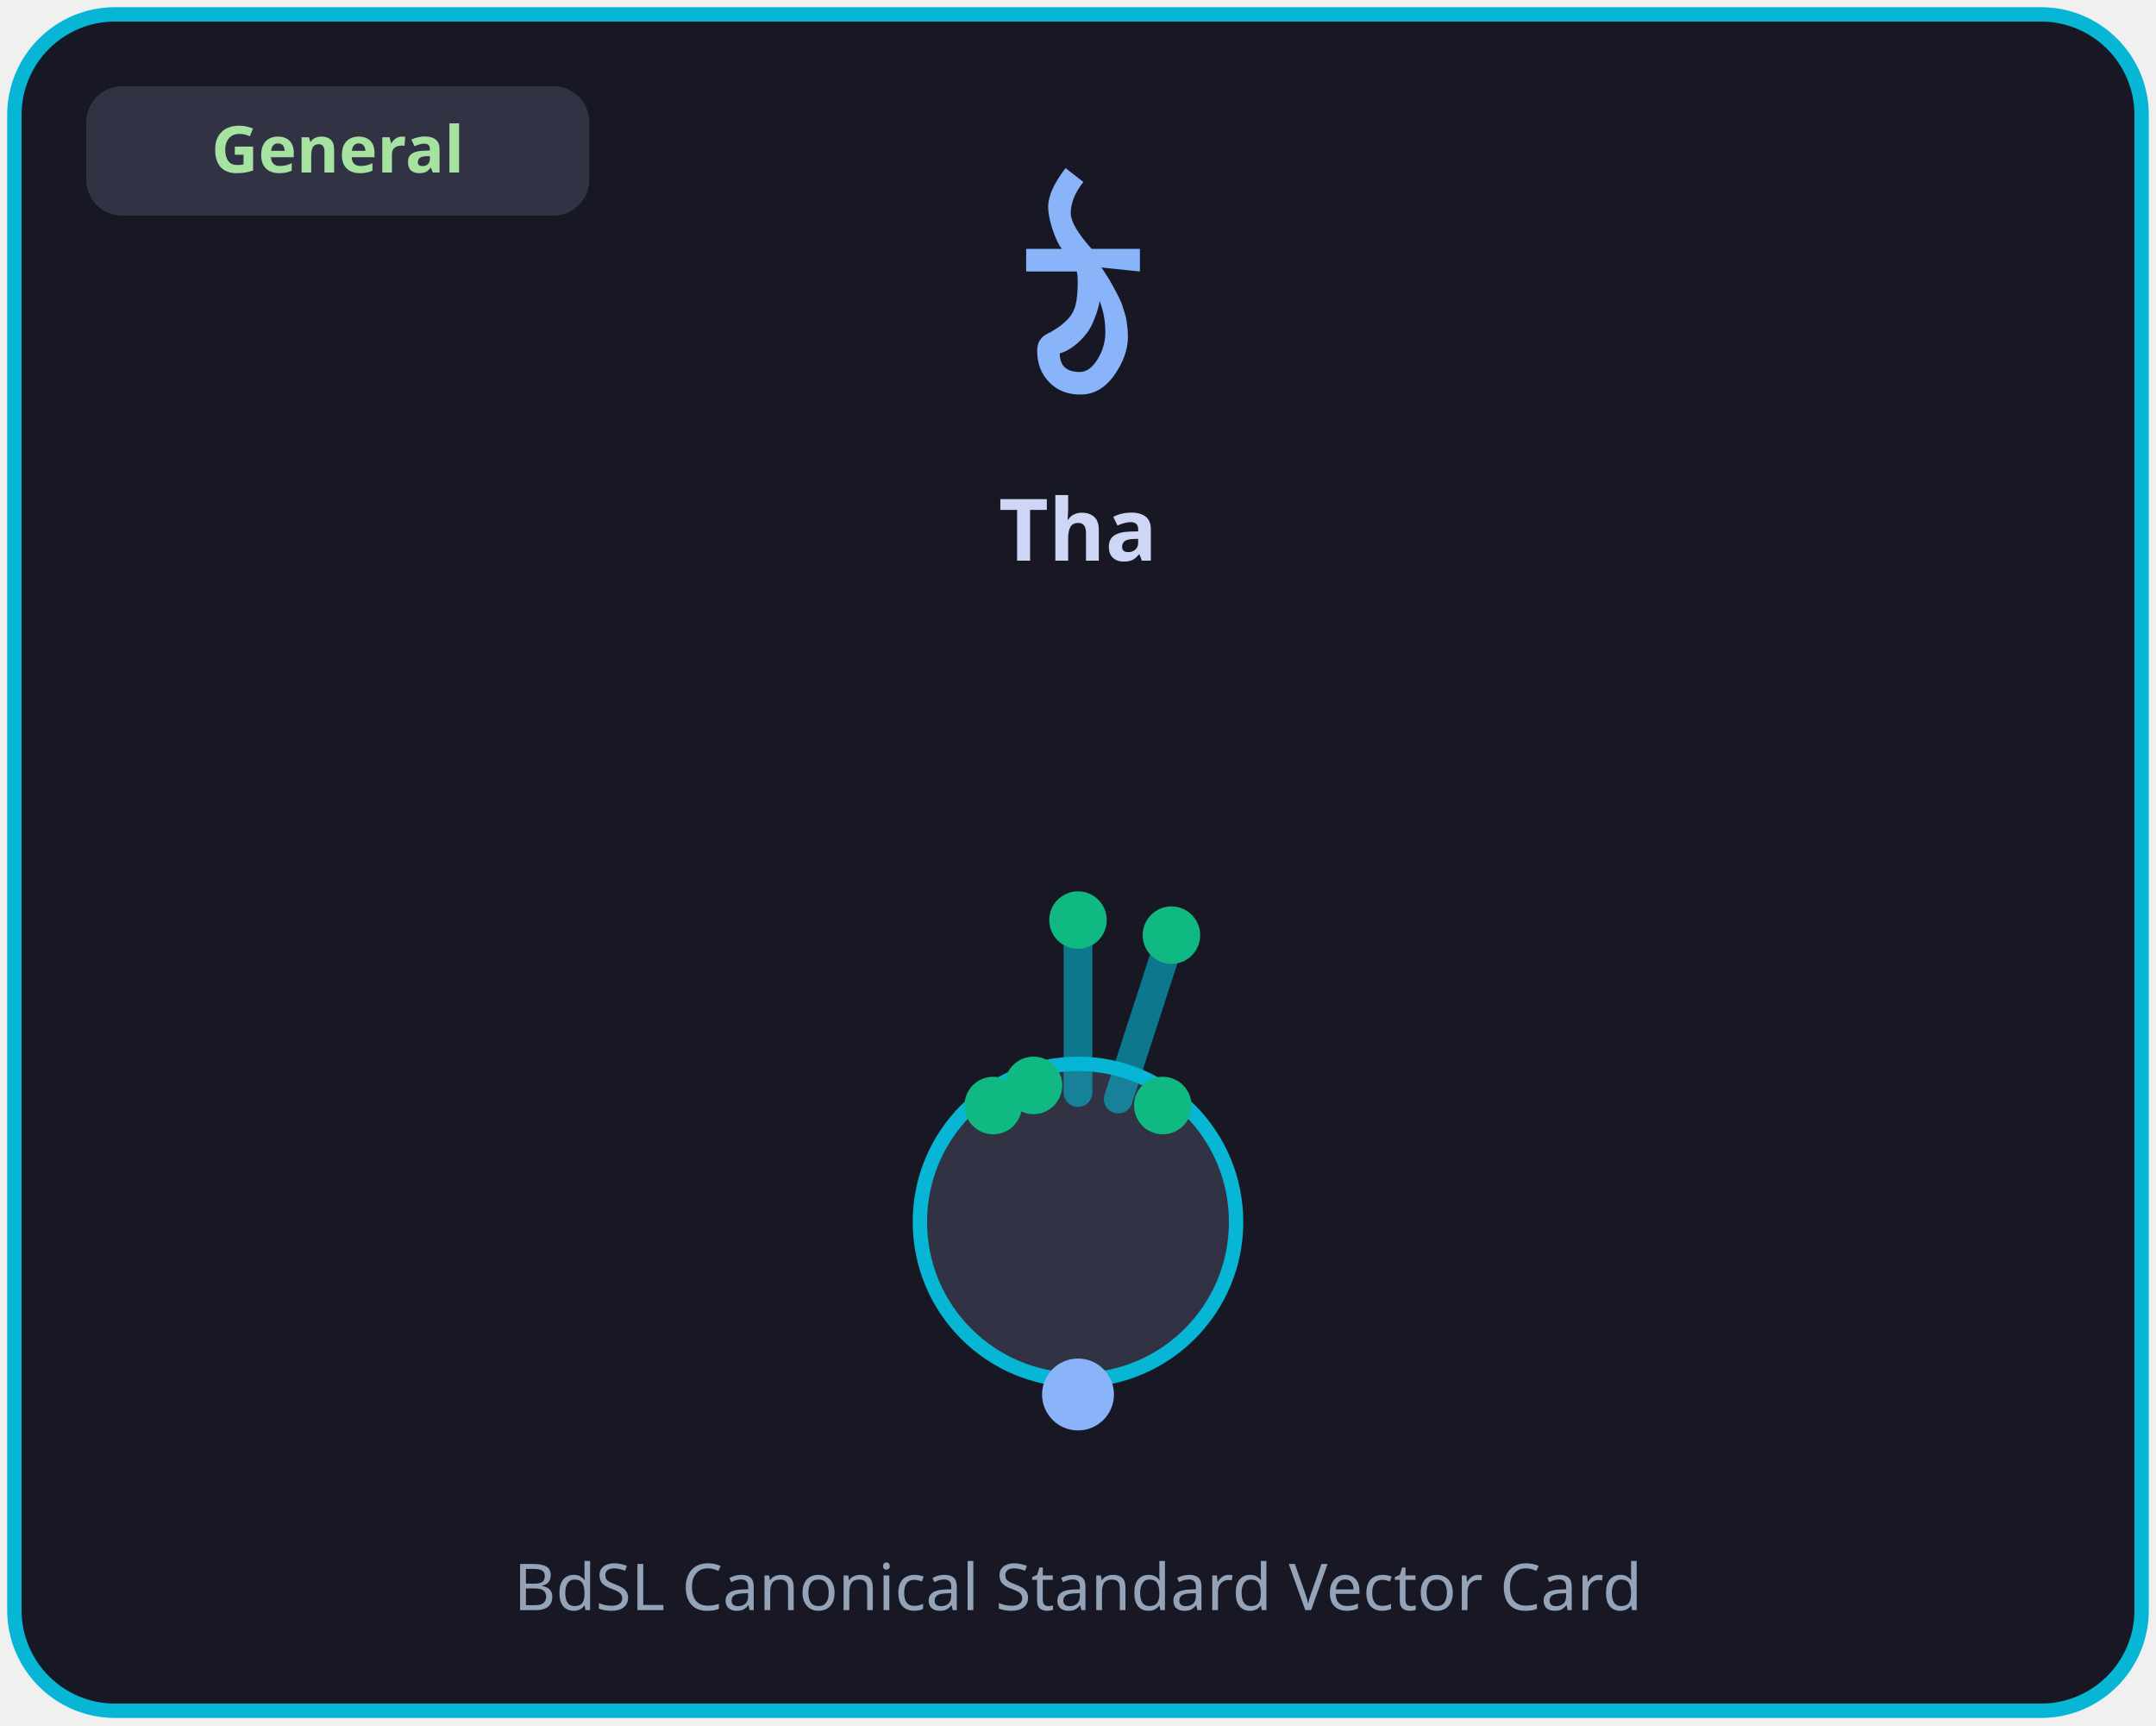
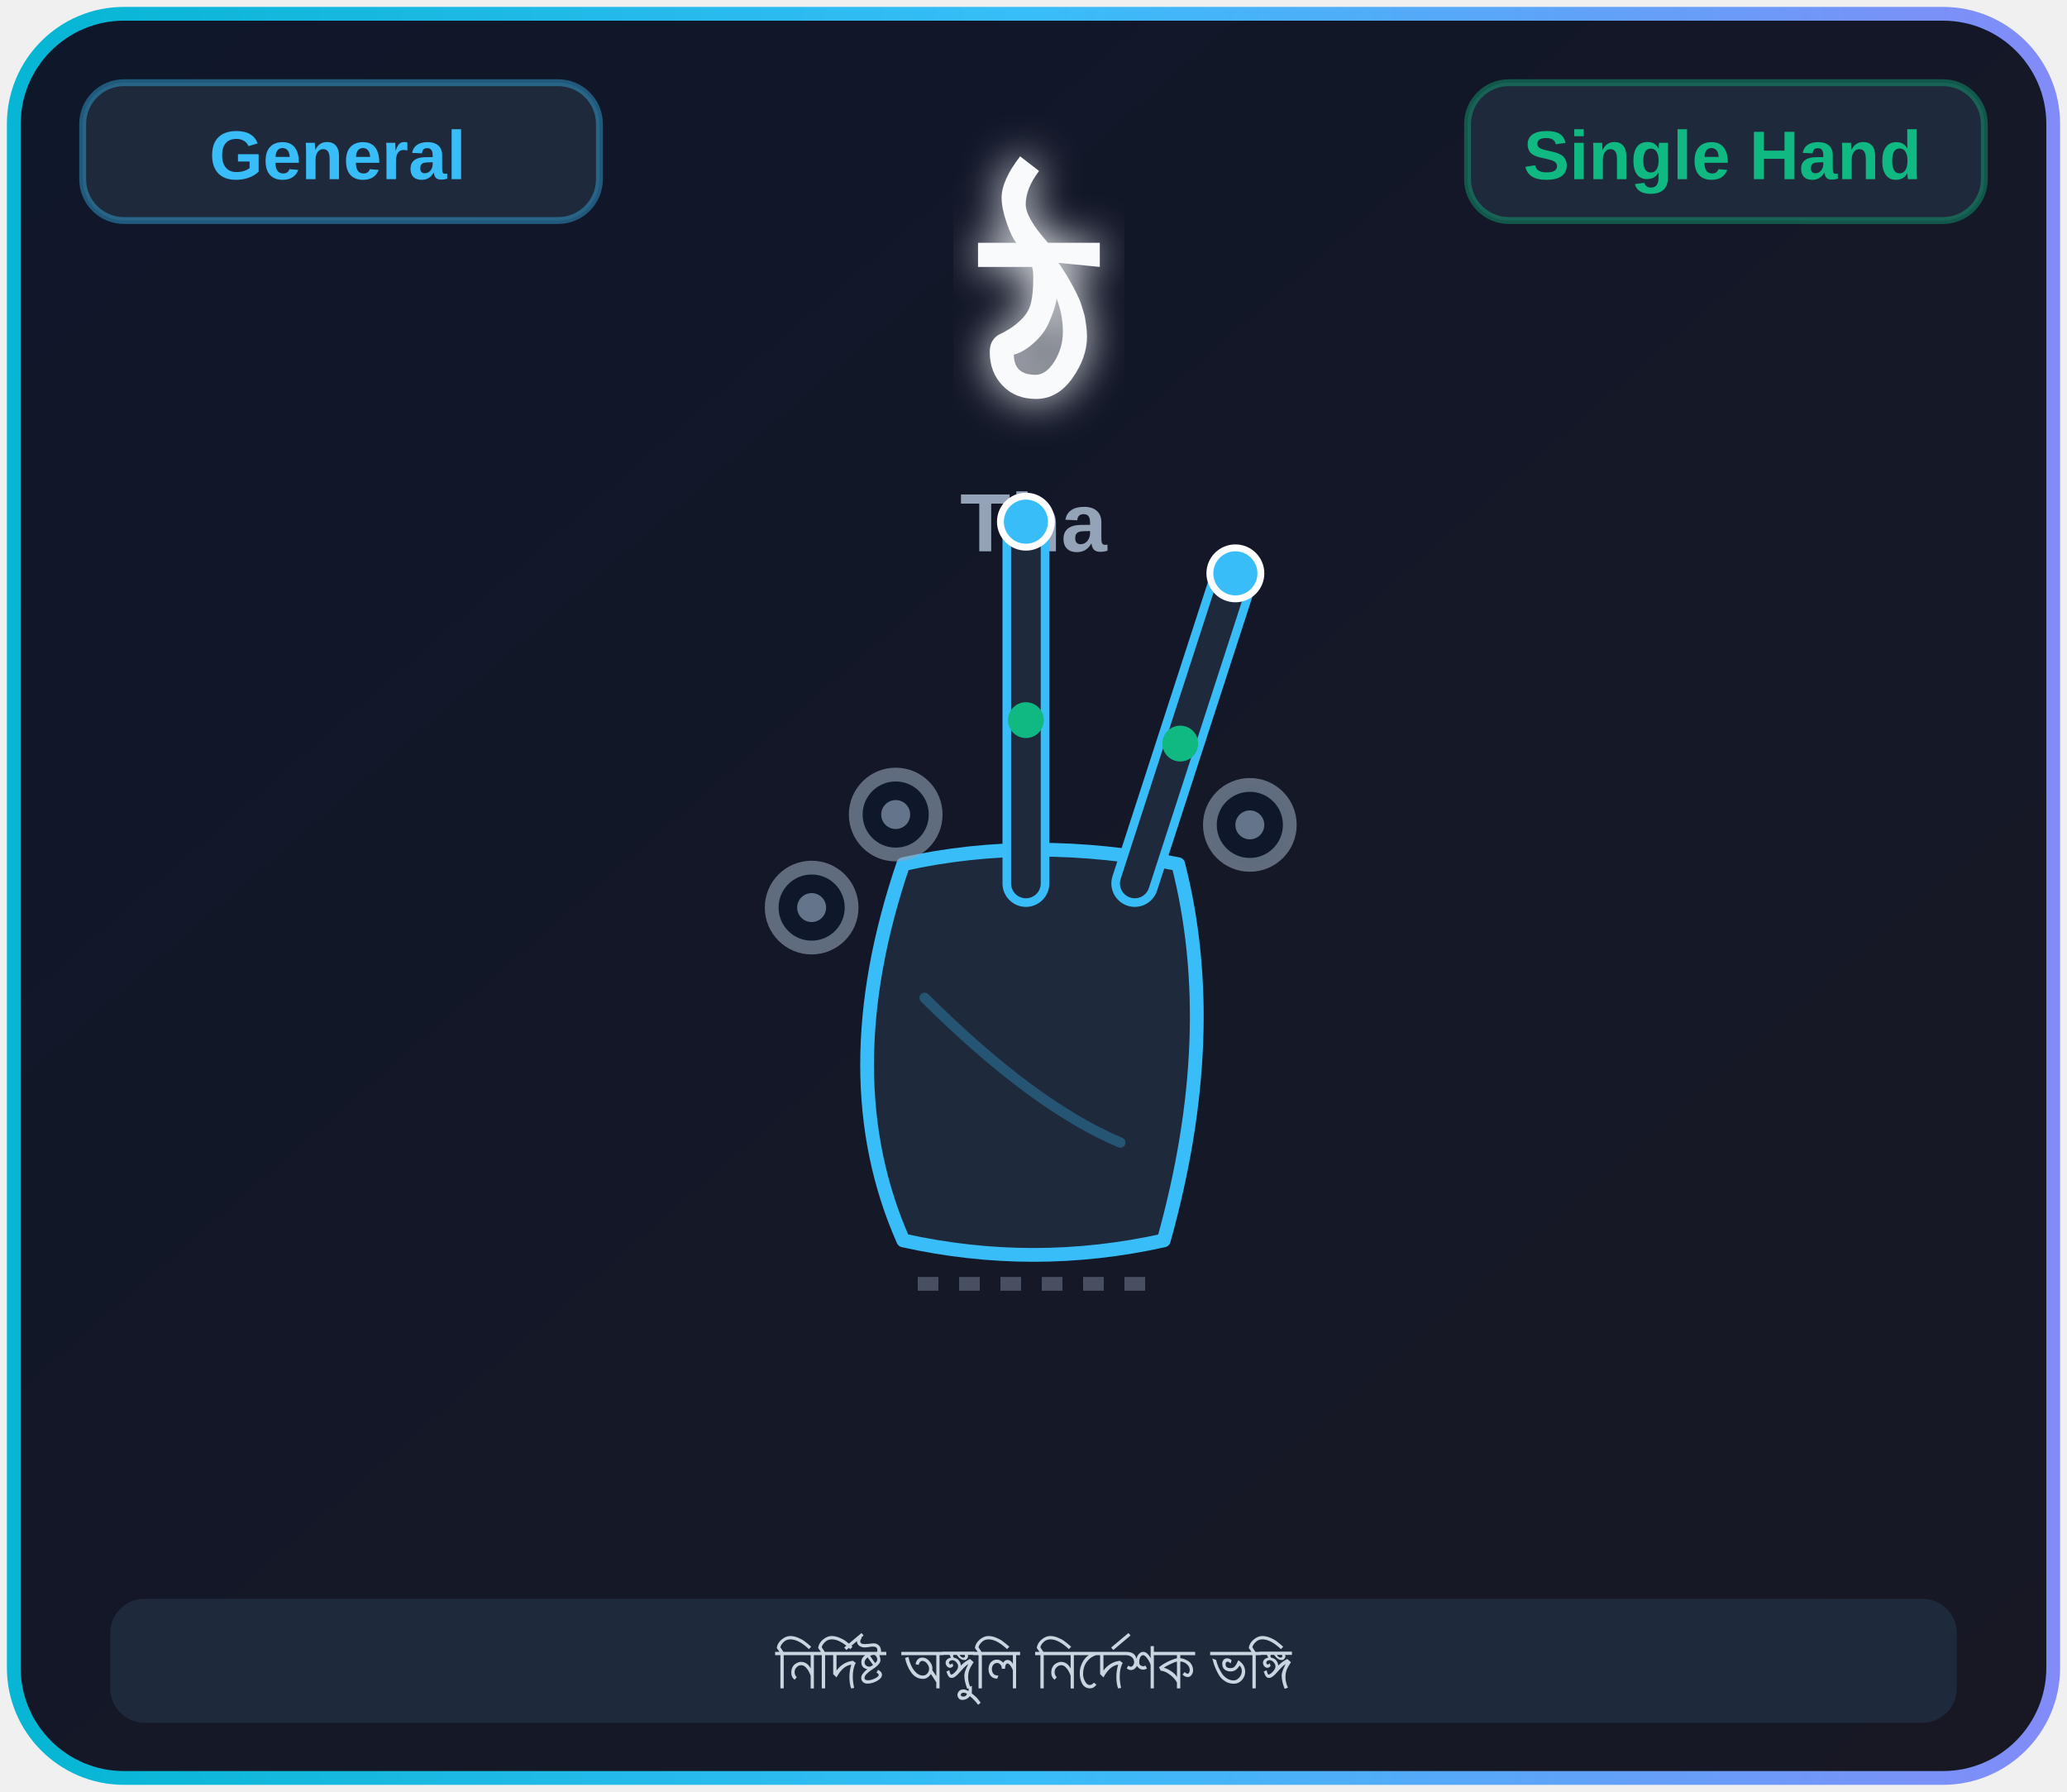
- <svg xmlns="http://www.w3.org/2000/svg" viewBox="0 0 300 240" width="300" height="240">
-   <rect width="296" height="236" x="2" y="2" rx="14" fill="#181825" stroke="#06B6D4" stroke-width="2" />
-   <rect x="12" y="12" width="70" height="18" rx="5" fill="#313244" />
-   <text x="47" y="24" fill="#A6E3A1" font-family="Segoe UI, sans-serif" font-size="9" font-weight="bold" text-anchor="middle">General</text>
-   <text x="150" y="55" fill="#89B4FA" font-family="SolaimanLipi, Arial, sans-serif" font-size="34" font-weight="bold" text-anchor="middle">ঠ</text>
-   <text x="150" y="78" fill="#CDD6F4" font-family="Segoe UI, sans-serif" font-size="12" font-weight="bold" text-anchor="middle">Tha</text>
-   <g transform="translate(0, 10)">
-     <circle cx="150" cy="160" r="22" fill="#313244" stroke="#06B6D4" stroke-width="2" />
-     <circle cx="150" cy="184" r="5" fill="#89B4FA" />
-     <line x1="139.4" y1="145.4" x2="138.2" y2="143.8" stroke="rgba(6, 182, 212, 0.6)" stroke-width="4" stroke-linecap="round" />
-     <circle cx="138.2" cy="143.8" r="4" fill="#10B981" />
-     <line x1="144.4" y1="142.9" x2="143.8" y2="141.0" stroke="rgba(6, 182, 212, 0.6)" stroke-width="4" stroke-linecap="round" />
-     <circle cx="143.8" cy="141.0" r="4" fill="#10B981" />
-     <line x1="150.0" y1="142.0" x2="150.0" y2="118.0" stroke="rgba(6, 182, 212, 0.6)" stroke-width="4" stroke-linecap="round" />
-     <circle cx="150.0" cy="118.0" r="4" fill="#10B981" />
-     <line x1="155.6" y1="142.9" x2="163.0" y2="120.1" stroke="rgba(6, 182, 212, 0.6)" stroke-width="4" stroke-linecap="round" />
-     <circle cx="163.0" cy="120.1" r="4" fill="#10B981" />
-     <line x1="160.6" y1="145.4" x2="161.8" y2="143.8" stroke="rgba(6, 182, 212, 0.6)" stroke-width="4" stroke-linecap="round" />
-     <circle cx="161.8" cy="143.8" r="4" fill="#10B981" />
+ <svg xmlns="http://www.w3.org/2000/svg" viewBox="0 0 300 260" width="300" height="260">
+   <defs>
+     <linearGradient id="cardBg" x1="0%" y1="0%" x2="100%" y2="100%">
+       <stop offset="0%" stop-color="#0F172A" />
+       <stop offset="100%" stop-color="#181825" />
+     </linearGradient>
+     <linearGradient id="borderGlow" x1="0%" y1="0%" x2="100%" y2="0%">
+       <stop offset="0%" stop-color="#06B6D4" />
+       <stop offset="50%" stop-color="#38BDF8" />
+       <stop offset="100%" stop-color="#818CF8" />
+     </linearGradient>
+     <filter id="glow" x="-20%" y="-20%" width="140%" height="140%">
+       <feGaussianBlur stdDeviation="3" result="blur" />
+       <feComposite in="SourceGraphic" in2="blur" operator="over" />
+     </filter>
+   </defs>
+   <rect width="296" height="256" x="2" y="2" rx="16" fill="url(#cardBg)" stroke="url(#borderGlow)" stroke-width="2" />
+   <rect x="12" y="12" width="75" height="20" rx="6" fill="#1E293B" stroke="rgba(56, 189, 248, 0.4)" stroke-width="1" />
+   <text x="49" y="26" fill="#38BDF8" font-family="'Segoe UI', Arial, sans-serif" font-size="10" font-weight="bold" text-anchor="middle">General</text>
+   <rect x="213" y="12" width="75" height="20" rx="6" fill="#1E293B" stroke="rgba(16, 185, 129, 0.4)" stroke-width="1" />
+   <text x="250" y="26" fill="#10B981" font-family="'Segoe UI', Arial, sans-serif" font-size="10" font-weight="bold" text-anchor="middle">Single Hand</text>
+   <text x="150" y="58" fill="#F8FAFC" font-family="'SolaimanLipi', 'Segoe UI', Arial, sans-serif" font-size="38" font-weight="900" text-anchor="middle" filter="url(#glow)">ঠ</text>
+   <text x="150" y="80" fill="#94A3B8" font-family="'Segoe UI', Arial, sans-serif" font-size="12" font-weight="600" text-anchor="middle">Tha</text>
+   <g id="hand_anatomy">
+     <path d="M 131.1,180.0 Q 150.0,184.2 168.9,180.0 Q 177.3,150.0 171.0,125.4 Q 150.0,121.2 131.1,125.4 Q 120.6,156.3 131.1,180.0 Z" fill="#1E293B" stroke="#38BDF8" stroke-width="2" stroke-linejoin="round" />
+     <path d="M 134.2,144.8 Q 150.0,160.5 162.6,165.8" fill="none" stroke="rgba(56, 189, 248, 0.3)" stroke-width="1.5" stroke-linecap="round" />
+     <line x1="133.2" y1="186.3" x2="166.8" y2="186.3" stroke="rgba(148, 163, 184, 0.4)" stroke-width="2" stroke-dasharray="3,3" />
+     <circle cx="117.8" cy="131.7" r="5.8" fill="#0F172A" stroke="rgba(148, 163, 184, 0.6)" stroke-width="2" />
+     <circle cx="117.8" cy="131.7" r="2.1" fill="#64748B" />
+     <circle cx="130.0" cy="118.2" r="5.8" fill="#0F172A" stroke="rgba(148, 163, 184, 0.6)" stroke-width="2" />
+     <circle cx="130.0" cy="118.2" r="2.1" fill="#64748B" />
+     <line x1="148.9" y1="128.2" x2="148.9" y2="75.7" stroke="#38BDF8" stroke-width="6.8" stroke-linecap="round" />
+     <line x1="148.9" y1="128.2" x2="148.9" y2="75.7" stroke="#1E293B" stroke-width="4.3" stroke-linecap="round" />
+     <circle cx="148.9" cy="104.5" r="2.6" fill="#10B981" />
+     <circle cx="148.9" cy="75.7" r="3.7" fill="#38BDF8" stroke="#FFFFFF" stroke-width="1" />
+     <line x1="164.7" y1="128.2" x2="179.3" y2="83.2" stroke="#38BDF8" stroke-width="6.8" stroke-linecap="round" />
+     <line x1="164.7" y1="128.2" x2="179.3" y2="83.2" stroke="#1E293B" stroke-width="4.3" stroke-linecap="round" />
+     <circle cx="171.3" cy="107.9" r="2.6" fill="#10B981" />
+     <circle cx="179.3" cy="83.2" r="3.7" fill="#38BDF8" stroke="#FFFFFF" stroke-width="1" />
+     <circle cx="181.4" cy="119.7" r="5.8" fill="#0F172A" stroke="rgba(148, 163, 184, 0.6)" stroke-width="2" />
+     <circle cx="181.4" cy="119.7" r="2.1" fill="#64748B" />
  </g>
-   <text x="150" y="224" fill="#94A3B8" font-family="Segoe UI, sans-serif" font-size="9" text-anchor="middle">BdSL Canonical Standard Vector Card</text>
+   <rect x="16" y="232" width="268" height="18" rx="5" fill="#1E293B" />
+   <text x="150" y="245" fill="#CBD5E1" font-family="'Segoe UI', Arial, sans-serif" font-size="9.5" font-weight="500" text-anchor="middle">নির্দিষ্ট অঙ্গুলি নির্দেশক ভঙ্গি</text>
</svg>
